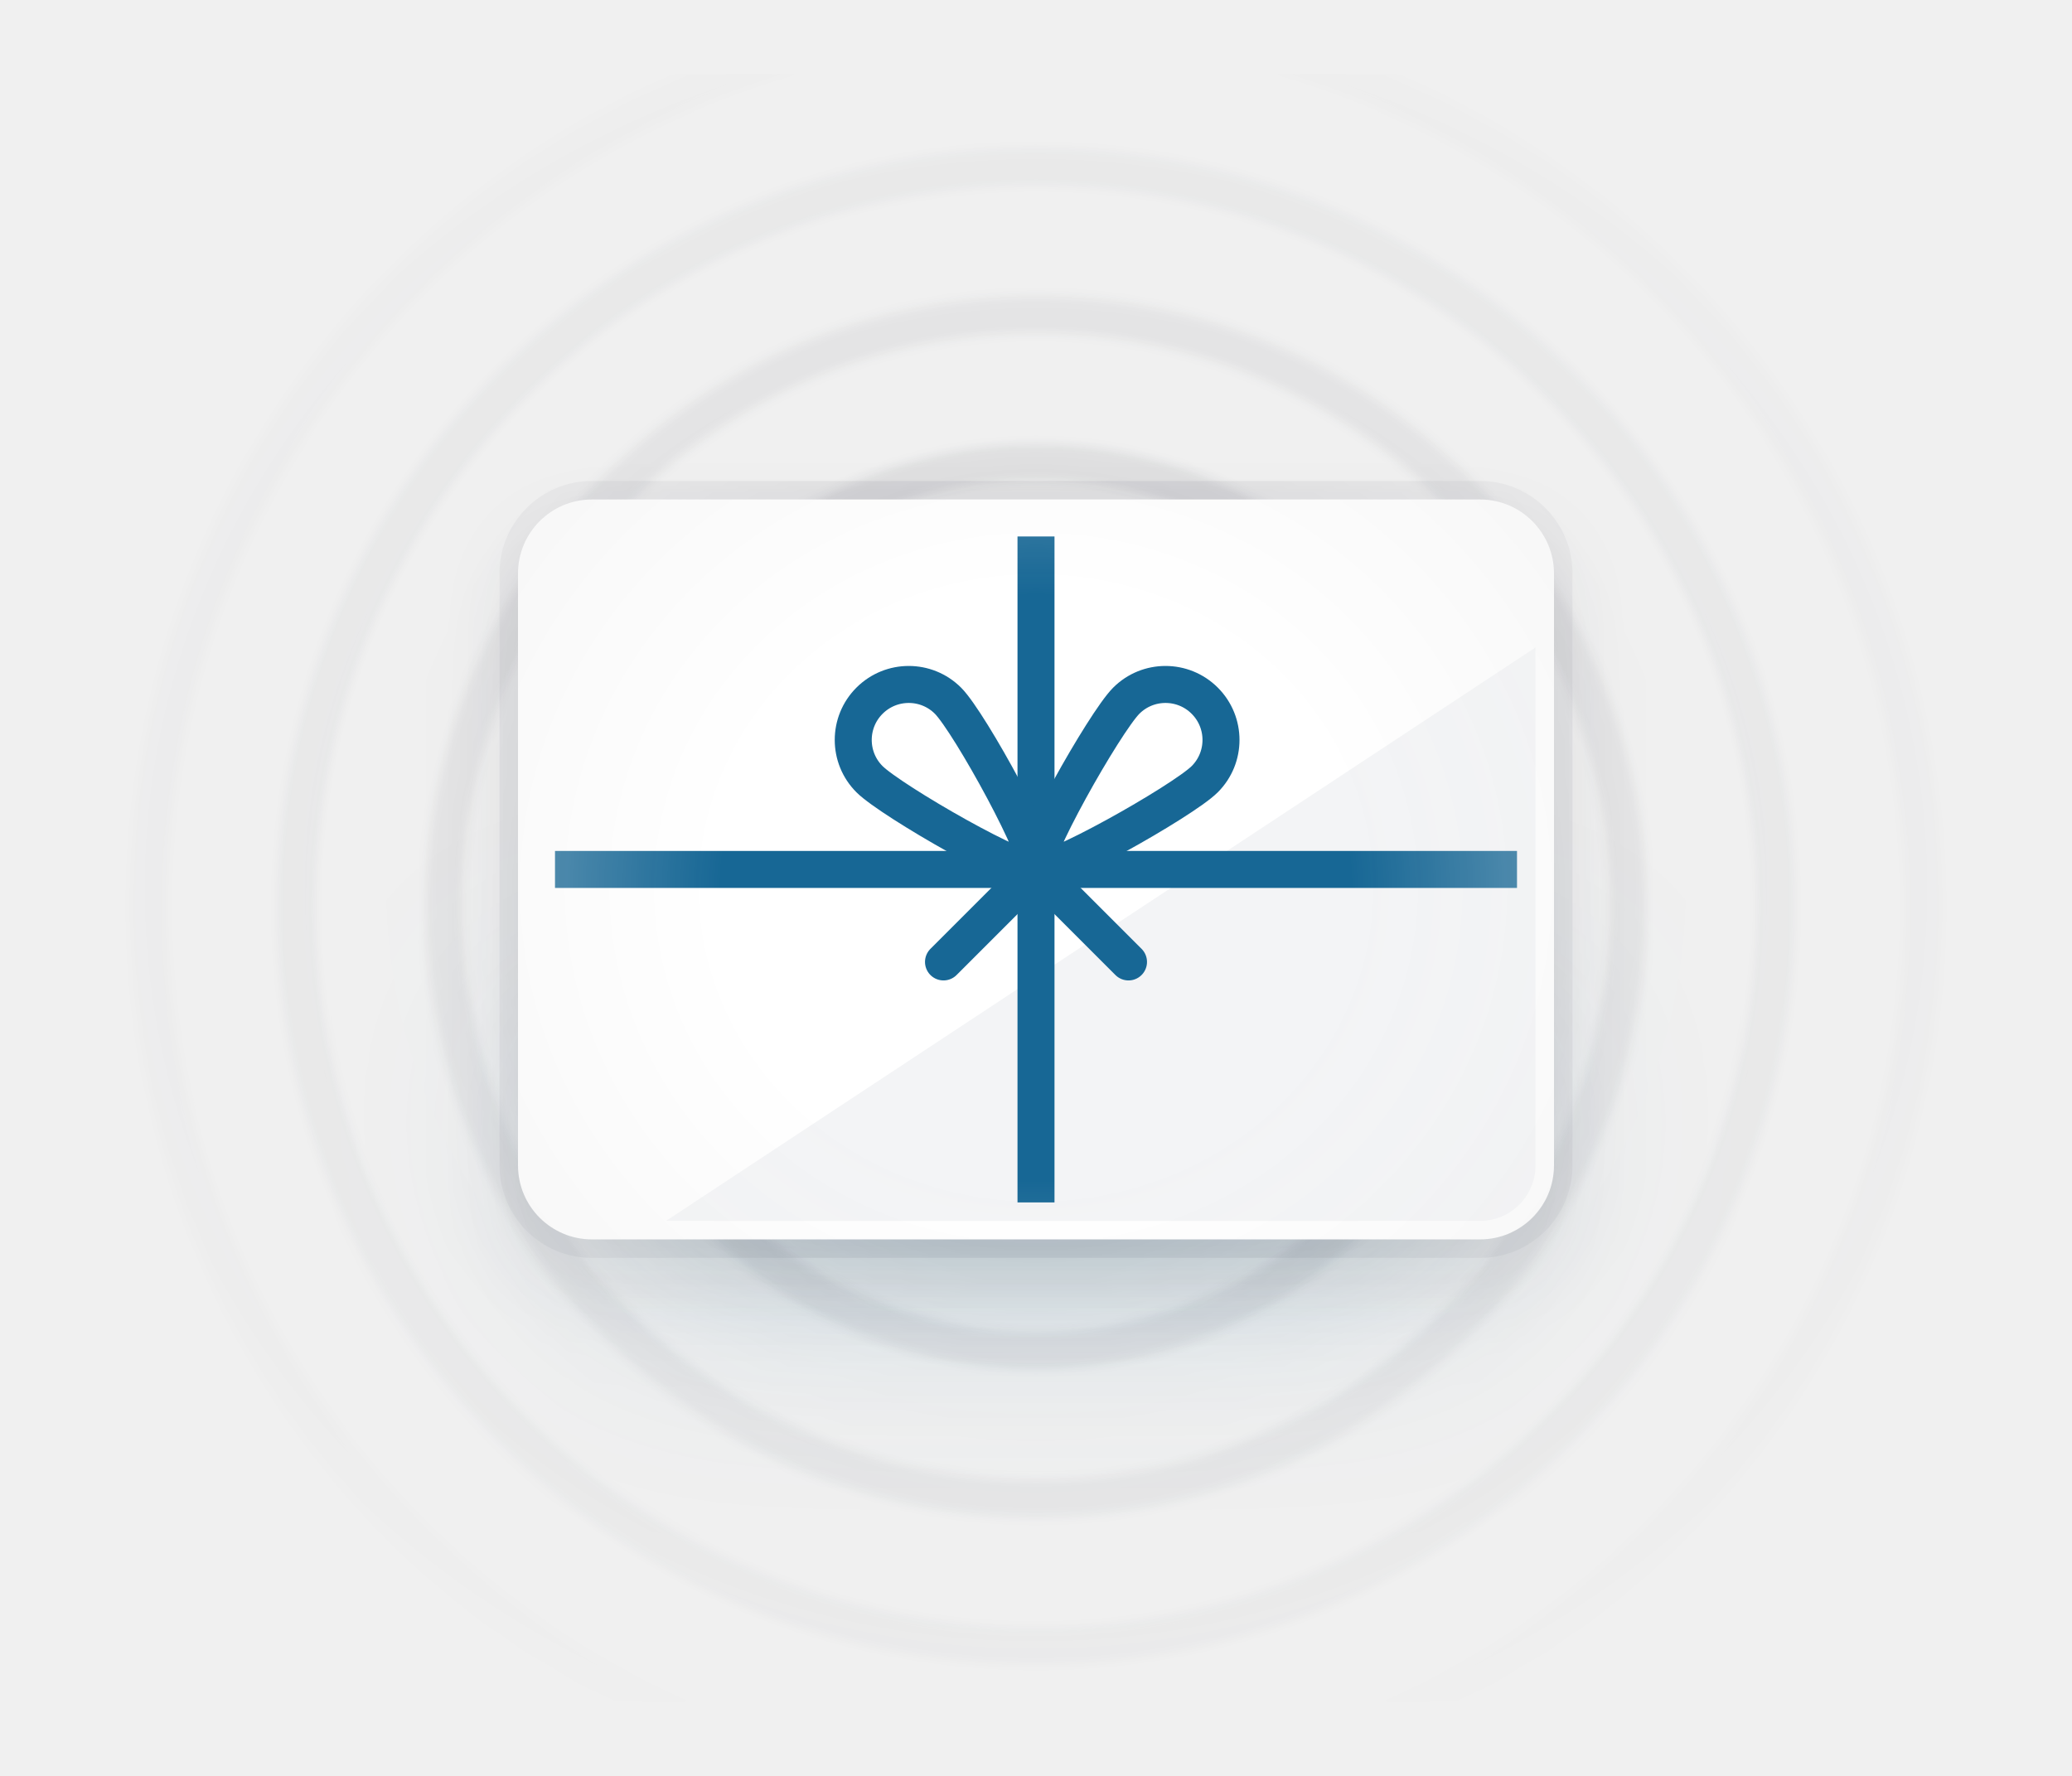
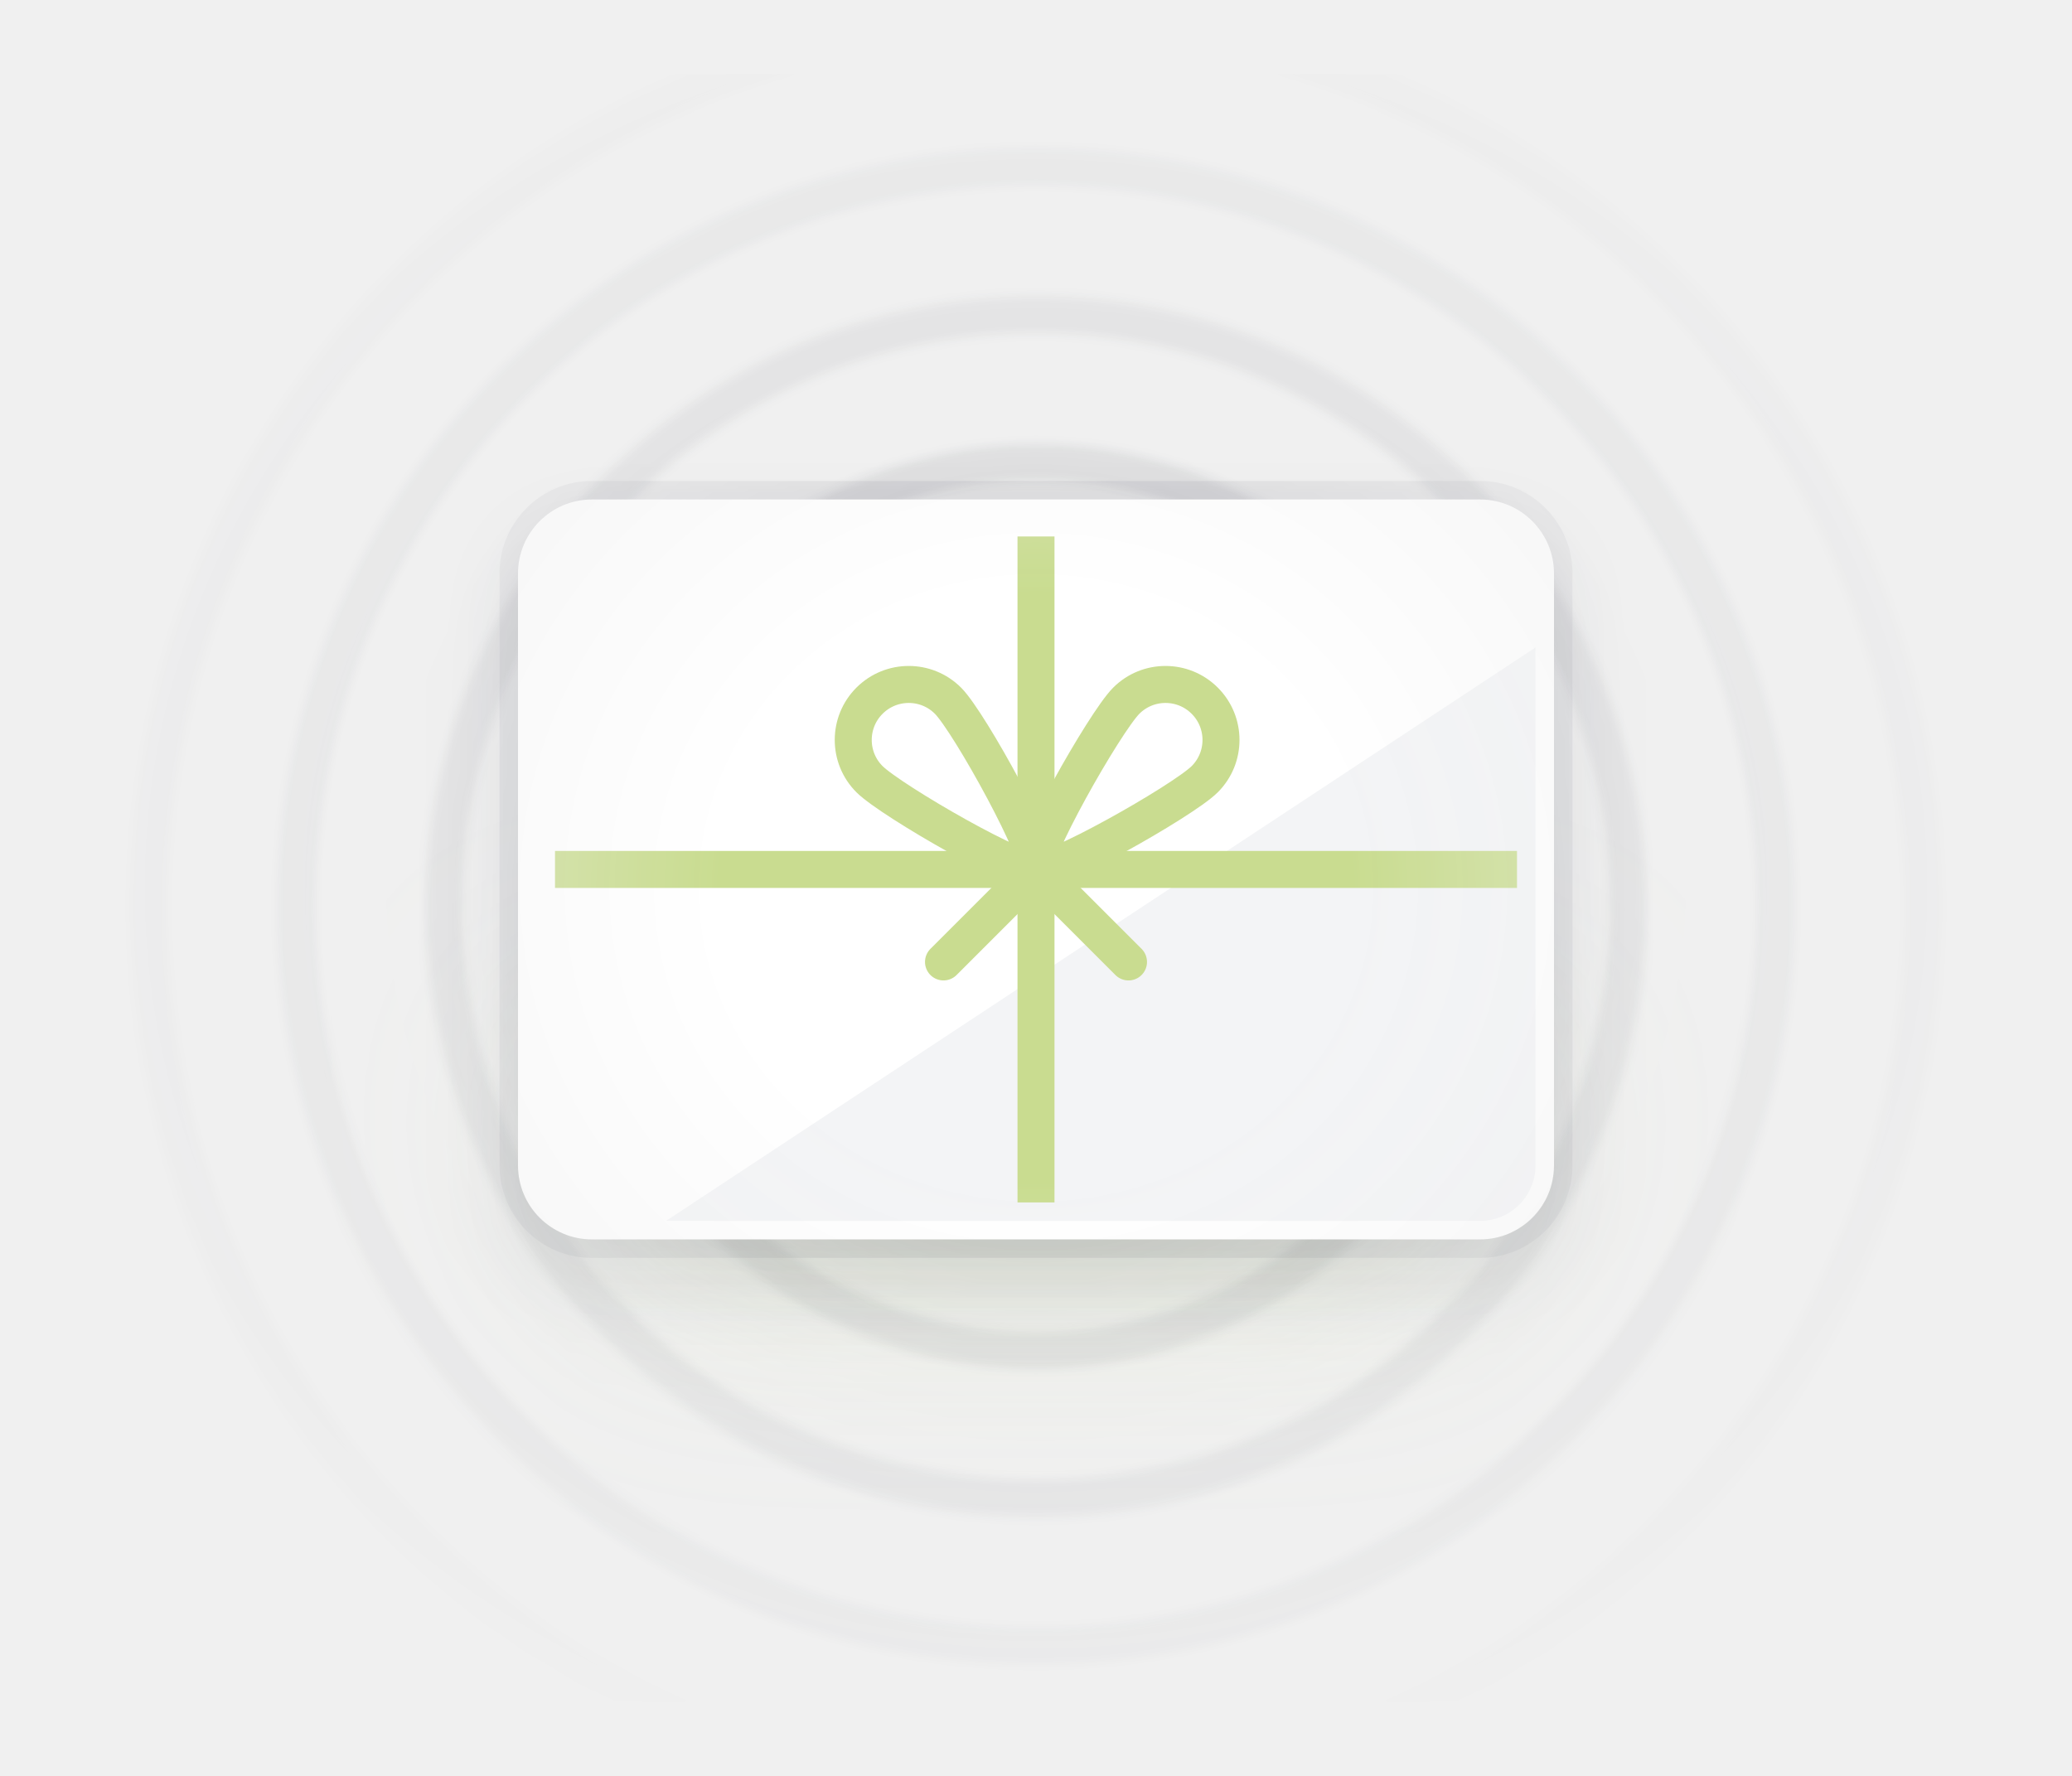
<svg xmlns="http://www.w3.org/2000/svg" width="112" height="96" viewBox="0 0 112 96" fill="none">
  <mask id="mask0" mask-type="alpha" maskUnits="userSpaceOnUse" x="4" y="4" width="104" height="88">
    <rect x="4" y="4" width="104" height="88" fill="url(#paint0_radial)" />
  </mask>
  <g mask="url(#mask0)">
    <g opacity="0.1" filter="url(#filter0_f)">
      <circle cx="56" cy="49" r="40" stroke="#111827" stroke-width="2" />
    </g>
    <g opacity="0.1" filter="url(#filter1_f)">
      <circle cx="56" cy="49" r="48" stroke="#111827" stroke-width="2" />
    </g>
    <g opacity="0.1" filter="url(#filter2_f)">
      <circle cx="56" cy="49" r="32" stroke="#111827" stroke-width="2" />
    </g>
    <g opacity="0.1" filter="url(#filter3_f)">
      <circle cx="56" cy="49" r="24" stroke="#111827" stroke-width="2" />
    </g>
    <g opacity="0.1" filter="url(#filter4_f)">
      <circle cx="56" cy="49" r="16" stroke="#111827" stroke-width="2" />
    </g>
    <g opacity="0.2" filter="url(#filter5_f)">
-       <path d="M34 71H78L83.106 60.789C84.435 58.129 82.501 55 79.528 55H32.472C29.499 55 27.565 58.129 28.894 60.789L34 71Z" fill="#176795" />
+       <path d="M34 71H78L83.106 60.789C84.435 58.129 82.501 55 79.528 55H32.472C29.499 55 27.565 58.129 28.894 60.789L34 71Z" fill="#c9dc90" />
    </g>
    <g filter="url(#filter6_dd)">
      <rect x="28" y="27" width="56" height="40" rx="4" fill="white" />
      <rect x="27.5" y="26.5" width="57" height="41" rx="4.5" stroke="#121826" stroke-opacity="0.08" />
    </g>
    <path d="M83 35L36 66H80C81.657 66 83 64.657 83 63V35Z" fill="#F3F4F6" />
-     <path d="M30 47H82" stroke="#176795" stroke-width="2" />
-     <path d="M56 29V65" stroke="#176795" stroke-width="2" />
-     <path d="M65.121 42.121C63.95 43.293 56.5 47.5 56 47C55.5 46.5 59.707 39.05 60.879 37.879C62.05 36.707 63.95 36.707 65.121 37.879C66.293 39.05 66.293 40.95 65.121 42.121Z" stroke="#176795" stroke-width="2" />
-     <path d="M47 42.121C48.172 43.293 55.5 47.5 56 47C56.5 46.5 52.414 39.05 51.243 37.879C50.071 36.707 48.172 36.707 47 37.879C45.828 39.05 45.828 40.95 47 42.121Z" stroke="#176795" stroke-width="2" />
-     <path d="M61 52L56 47L51 52" stroke="#176795" stroke-width="2" stroke-linecap="round" />
+     <path d="M30 47H82" stroke="#c9dc90" stroke-width="2" />
+     <path d="M56 29V65" stroke="#c9dc90" stroke-width="2" />
+     <path d="M65.121 42.121C63.95 43.293 56.5 47.5 56 47C55.5 46.5 59.707 39.05 60.879 37.879C62.05 36.707 63.95 36.707 65.121 37.879C66.293 39.05 66.293 40.95 65.121 42.121Z" stroke="#c9dc90" stroke-width="2" />
+     <path d="M47 42.121C48.172 43.293 55.5 47.5 56 47C56.5 46.5 52.414 39.05 51.243 37.879C50.071 36.707 48.172 36.707 47 37.879C45.828 39.05 45.828 40.95 47 42.121Z" stroke="#c9dc90" stroke-width="2" />
+     <path d="M61 52L56 47L51 52" stroke="#c9dc90" stroke-width="2" stroke-linecap="round" />
  </g>
  <defs>
    <filter id="filter0_f" x="14.5" y="7.5" width="83" height="83" filterUnits="userSpaceOnUse" color-interpolation-filters="sRGB">
      <feFlood flood-opacity="0" result="BackgroundImageFix" />
      <feBlend mode="normal" in="SourceGraphic" in2="BackgroundImageFix" result="shape" />
      <feGaussianBlur stdDeviation="0.25" result="effect1_foregroundBlur" />
    </filter>
    <filter id="filter1_f" x="6.5" y="-0.5" width="99" height="99" filterUnits="userSpaceOnUse" color-interpolation-filters="sRGB">
      <feFlood flood-opacity="0" result="BackgroundImageFix" />
      <feBlend mode="normal" in="SourceGraphic" in2="BackgroundImageFix" result="shape" />
      <feGaussianBlur stdDeviation="0.25" result="effect1_foregroundBlur" />
    </filter>
    <filter id="filter2_f" x="22.5" y="15.5" width="67" height="67" filterUnits="userSpaceOnUse" color-interpolation-filters="sRGB">
      <feFlood flood-opacity="0" result="BackgroundImageFix" />
      <feBlend mode="normal" in="SourceGraphic" in2="BackgroundImageFix" result="shape" />
      <feGaussianBlur stdDeviation="0.25" result="effect1_foregroundBlur" />
    </filter>
    <filter id="filter3_f" x="30.5" y="23.5" width="51" height="51" filterUnits="userSpaceOnUse" color-interpolation-filters="sRGB">
      <feFlood flood-opacity="0" result="BackgroundImageFix" />
      <feBlend mode="normal" in="SourceGraphic" in2="BackgroundImageFix" result="shape" />
      <feGaussianBlur stdDeviation="0.25" result="effect1_foregroundBlur" />
    </filter>
    <filter id="filter4_f" x="38.5" y="31.5" width="35" height="35" filterUnits="userSpaceOnUse" color-interpolation-filters="sRGB">
      <feFlood flood-opacity="0" result="BackgroundImageFix" />
      <feBlend mode="normal" in="SourceGraphic" in2="BackgroundImageFix" result="shape" />
      <feGaussianBlur stdDeviation="0.25" result="effect1_foregroundBlur" />
    </filter>
    <filter id="filter5_f" x="16.467" y="43" width="79.066" height="40" filterUnits="userSpaceOnUse" color-interpolation-filters="sRGB">
      <feFlood flood-opacity="0" result="BackgroundImageFix" />
      <feBlend mode="normal" in="SourceGraphic" in2="BackgroundImageFix" result="shape" />
      <feGaussianBlur stdDeviation="6" result="effect1_foregroundBlur" />
    </filter>
    <filter id="filter6_dd" x="22" y="24" width="68" height="52" filterUnits="userSpaceOnUse" color-interpolation-filters="sRGB">
      <feFlood flood-opacity="0" result="BackgroundImageFix" />
      <feColorMatrix in="SourceAlpha" type="matrix" values="0 0 0 0 0 0 0 0 0 0 0 0 0 0 0 0 0 0 127 0" />
      <feOffset dy="3" />
      <feGaussianBlur stdDeviation="2.5" />
      <feColorMatrix type="matrix" values="0 0 0 0 0.071 0 0 0 0 0.094 0 0 0 0 0.149 0 0 0 0.04 0" />
      <feBlend mode="normal" in2="BackgroundImageFix" result="effect1_dropShadow" />
      <feColorMatrix in="SourceAlpha" type="matrix" values="0 0 0 0 0 0 0 0 0 0 0 0 0 0 0 0 0 0 127 0" />
      <feOffset dy="2" />
      <feGaussianBlur stdDeviation="1.5" />
      <feColorMatrix type="matrix" values="0 0 0 0 0.071 0 0 0 0 0.094 0 0 0 0 0.149 0 0 0 0.08 0" />
      <feBlend mode="normal" in2="effect1_dropShadow" result="effect2_dropShadow" />
      <feBlend mode="normal" in="SourceGraphic" in2="effect2_dropShadow" result="shape" />
    </filter>
    <radialGradient id="paint0_radial" cx="0" cy="0" r="1" gradientUnits="userSpaceOnUse" gradientTransform="translate(56 48) rotate(90) scale(69 72.9204)">
      <stop offset="0.232" stop-color="#C4C4C4" />
      <stop offset="0.725" stop-color="#C4C4C4" stop-opacity="0" />
    </radialGradient>
  </defs>
</svg>
